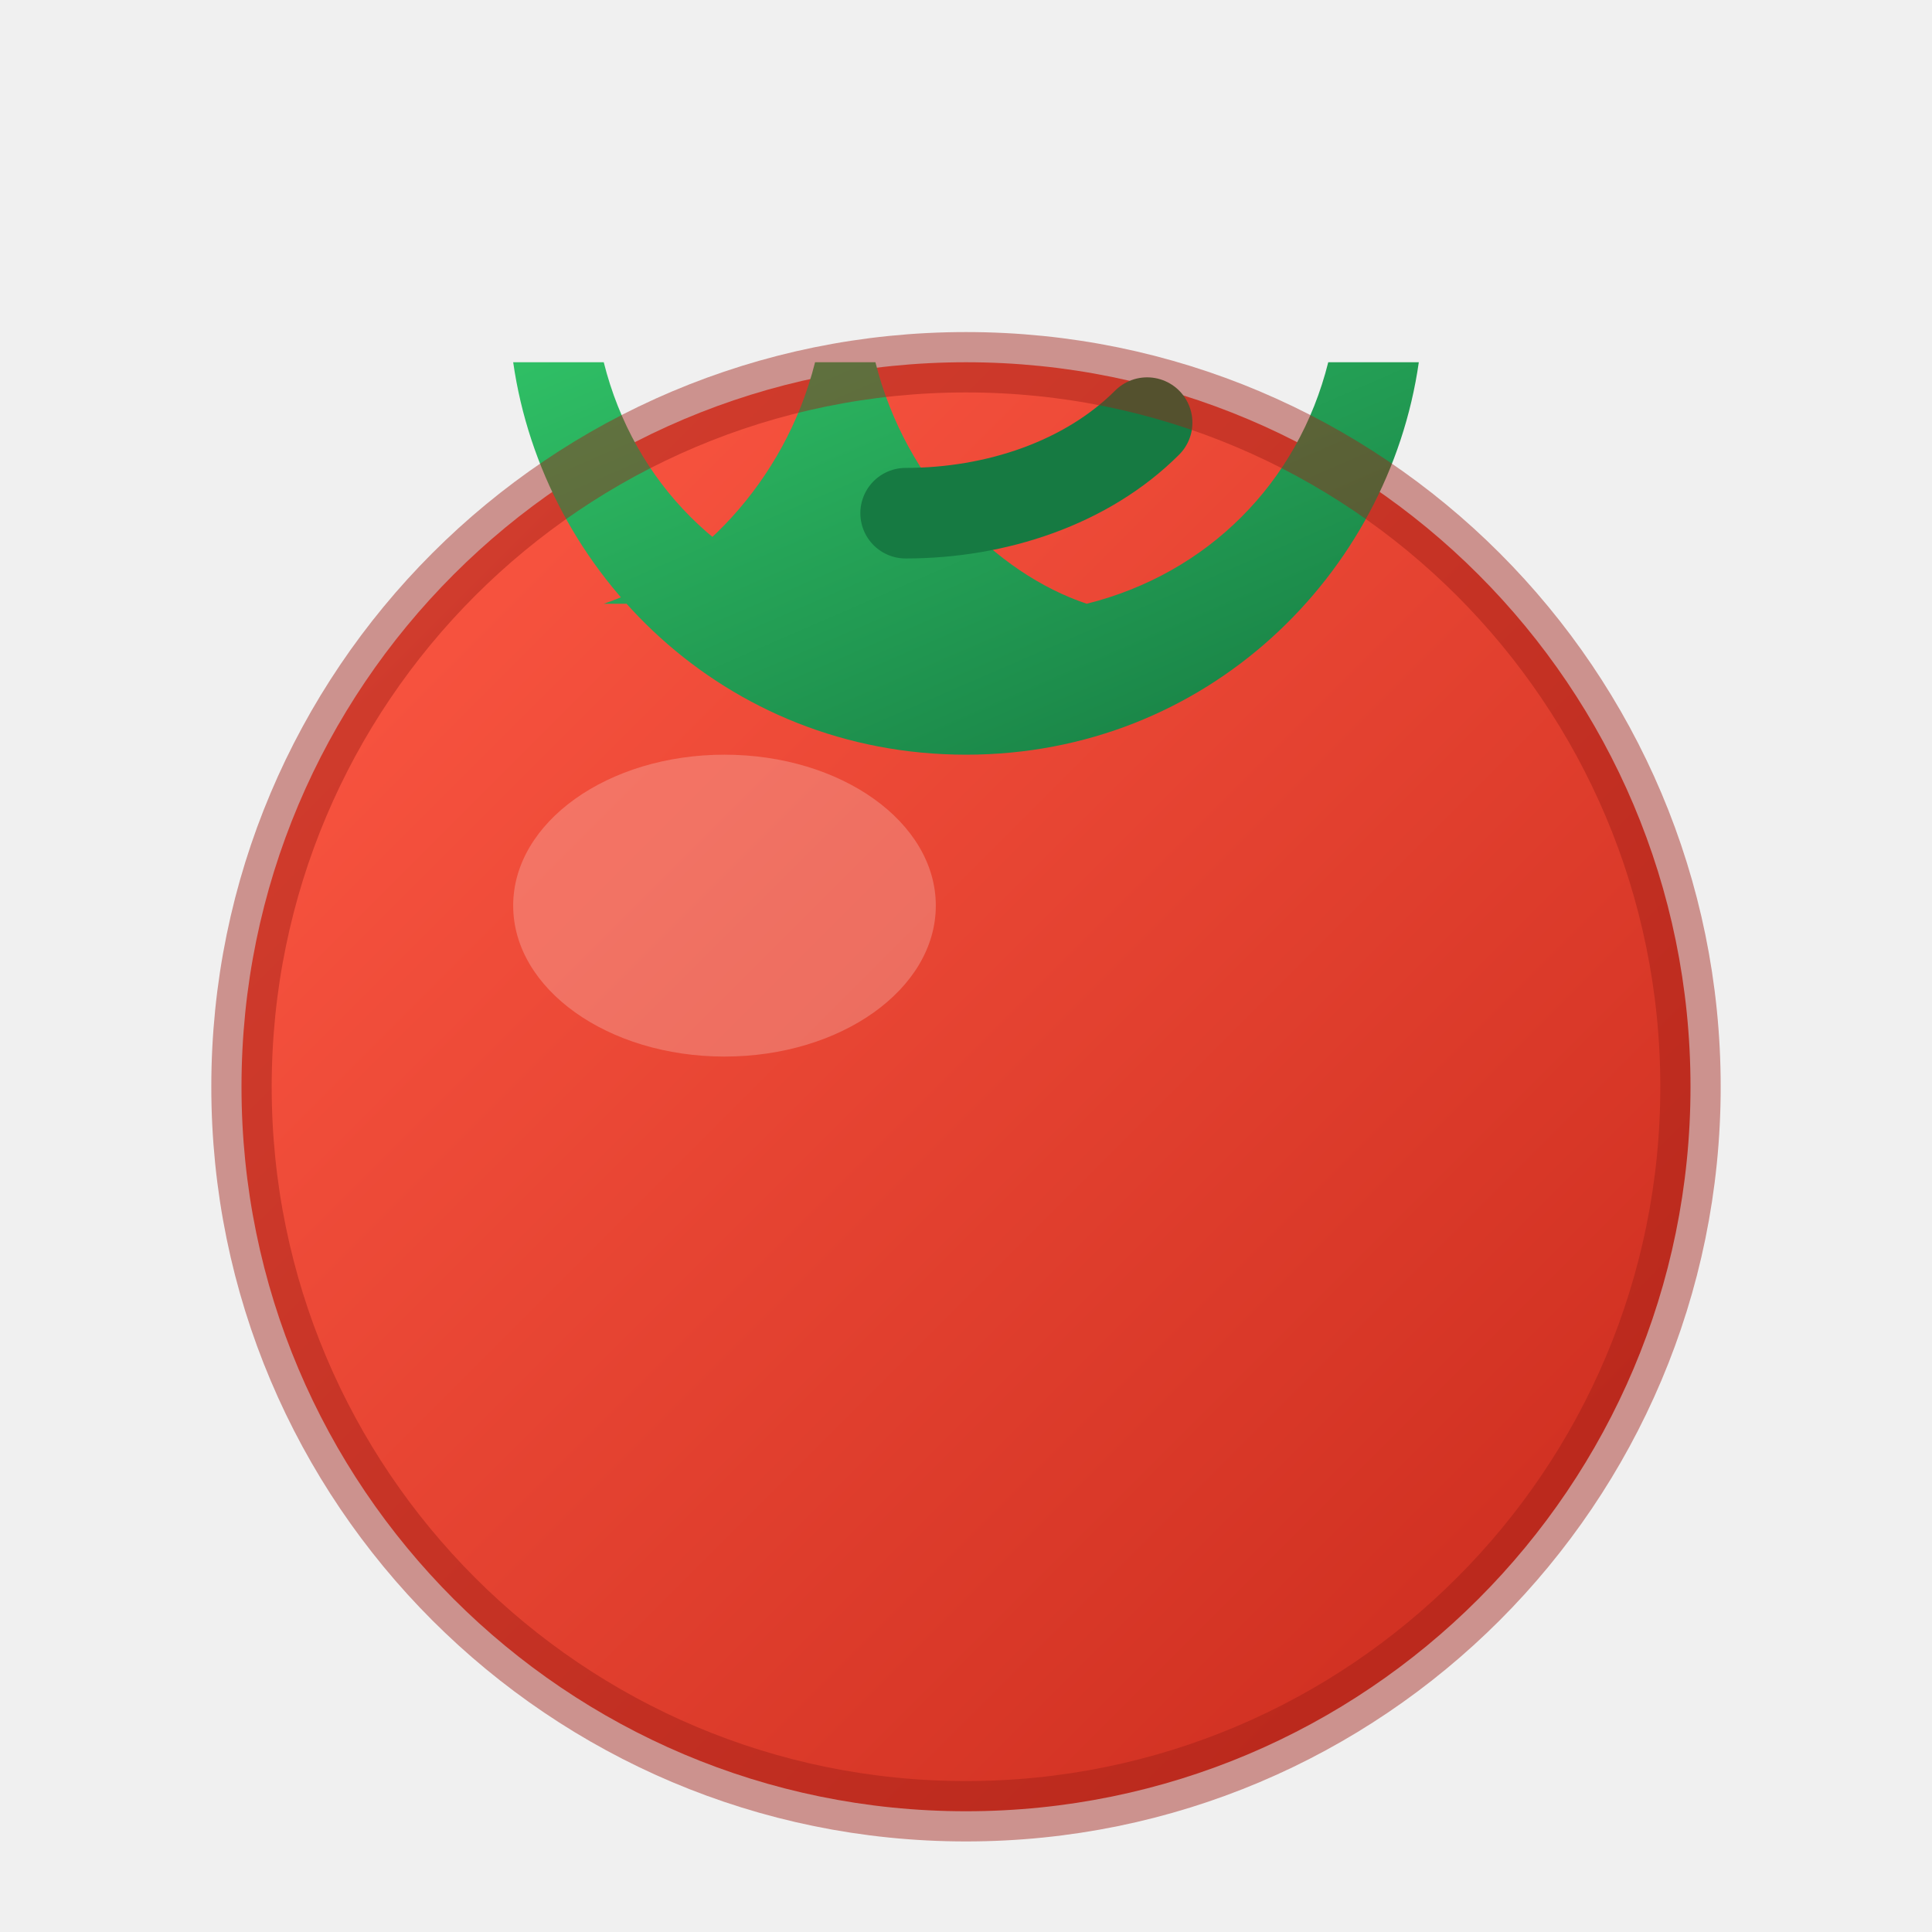
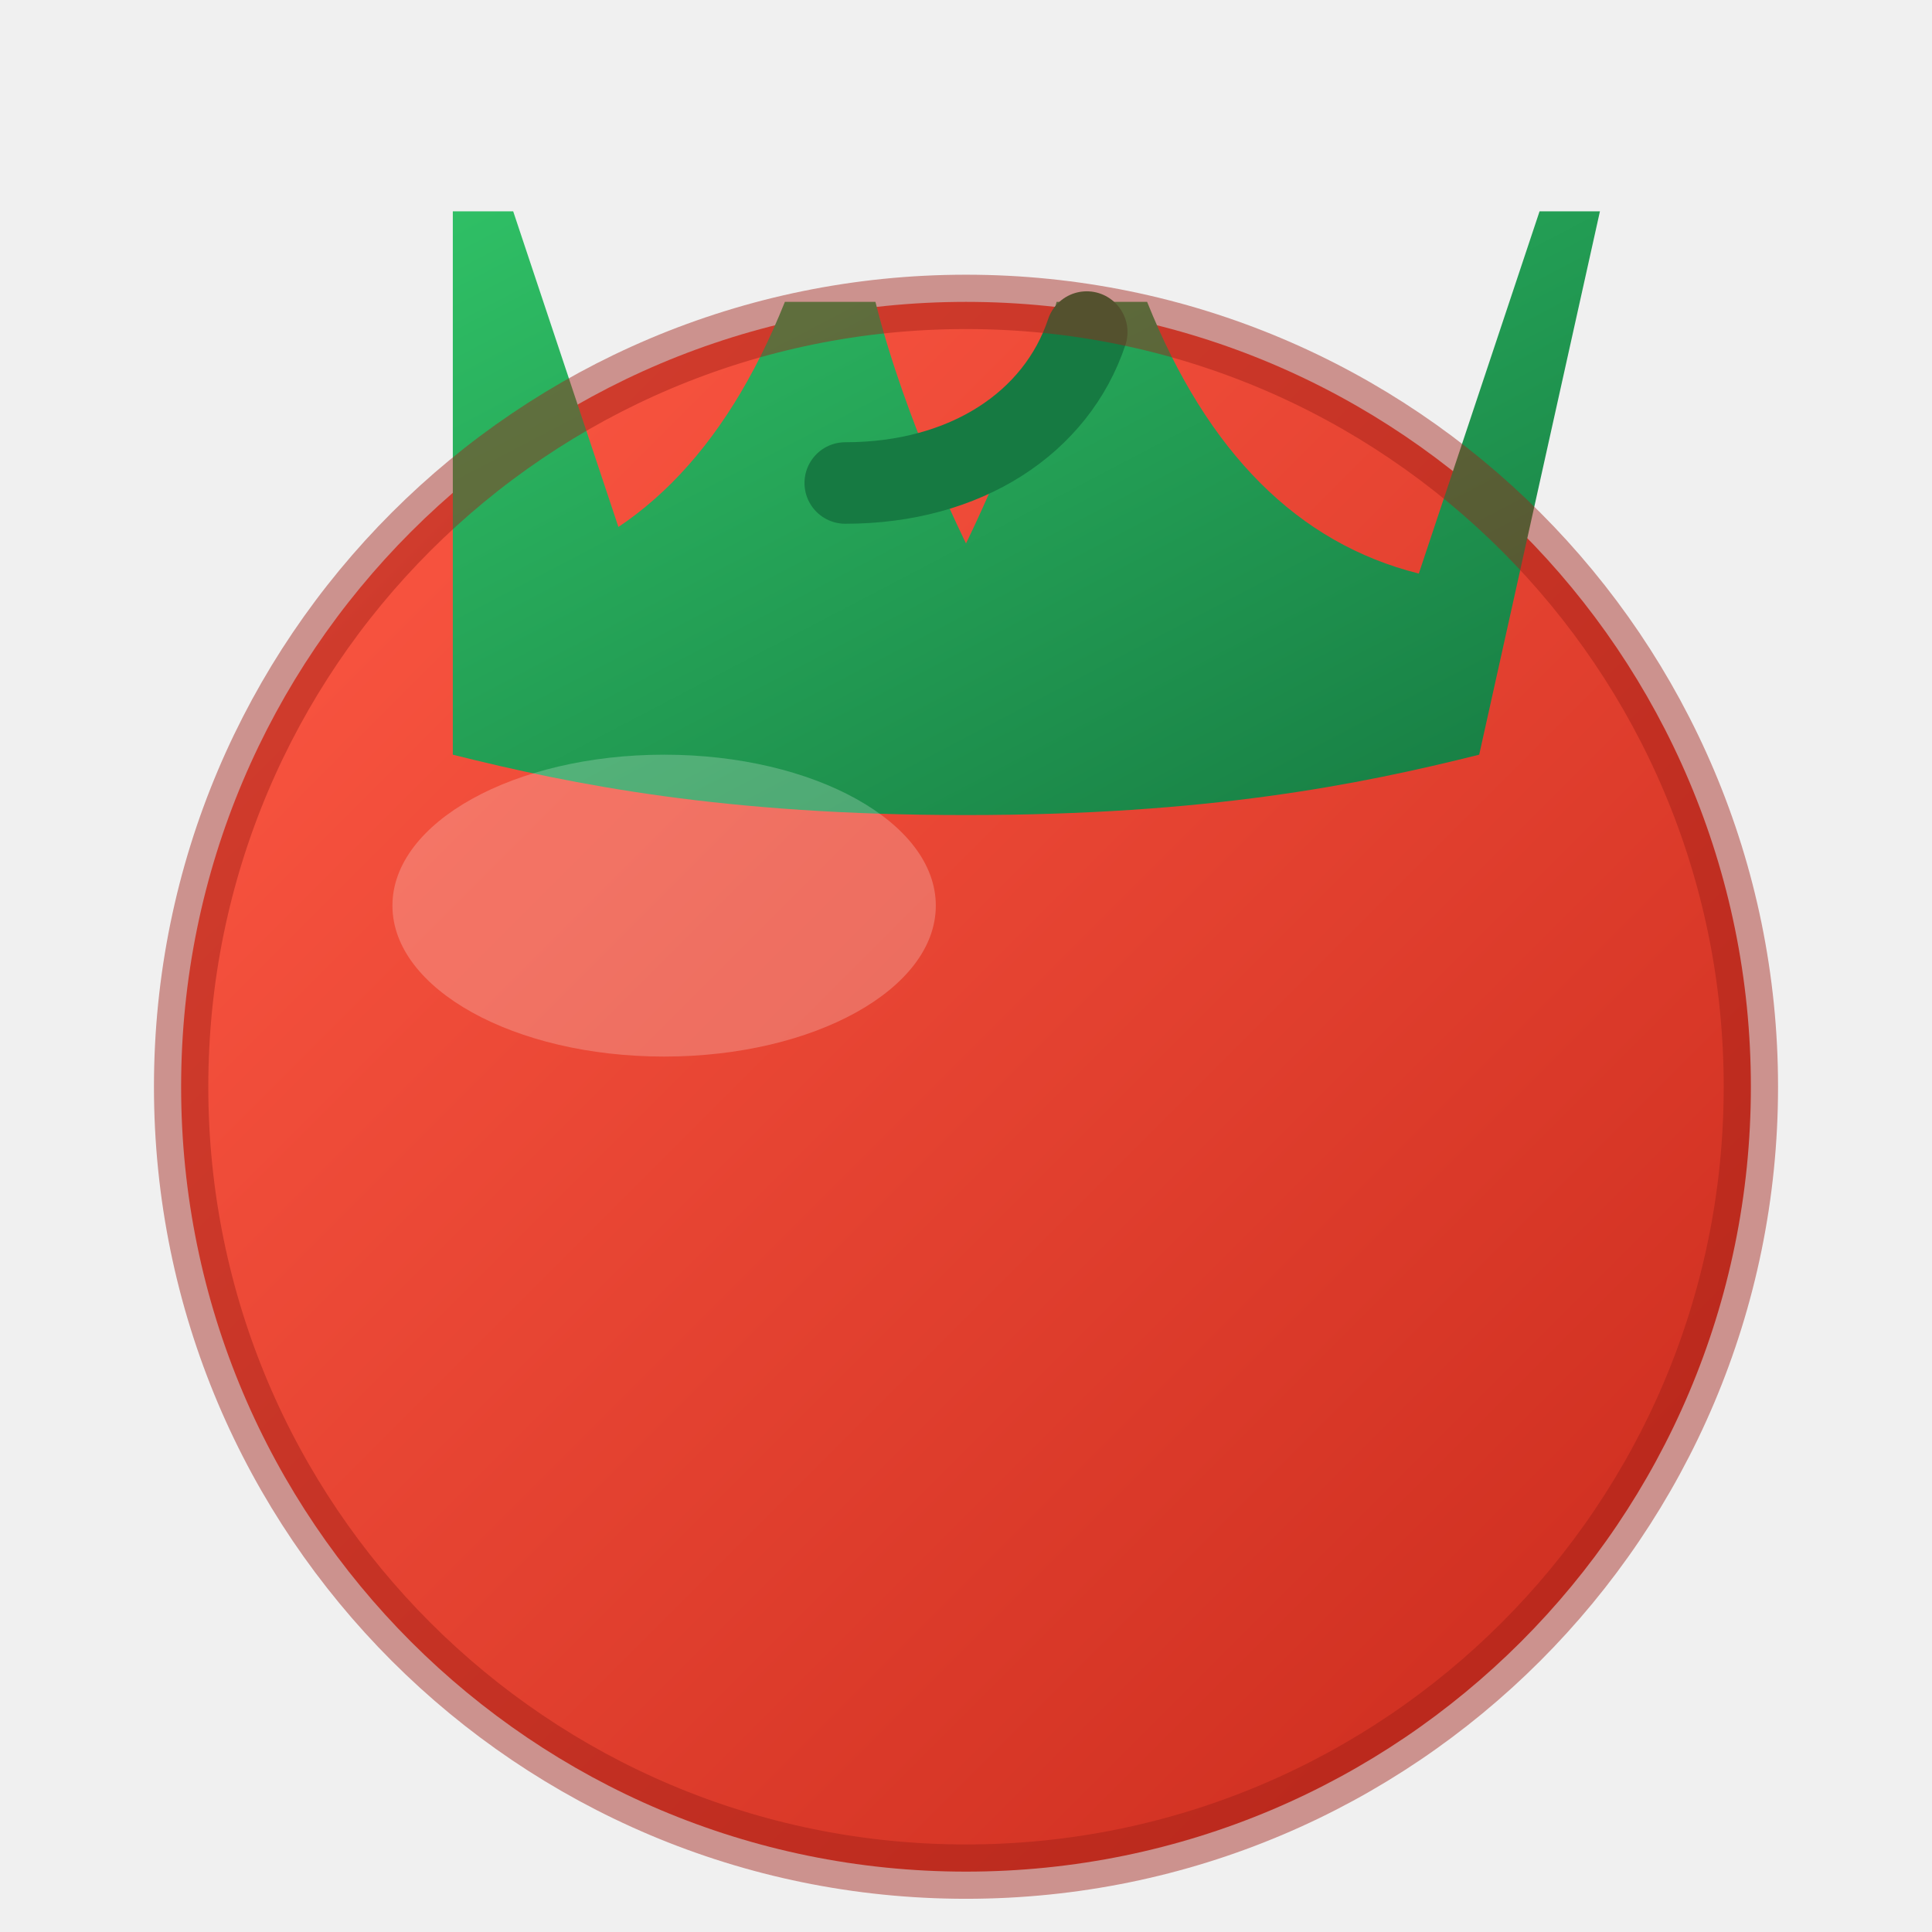
<svg xmlns="http://www.w3.org/2000/svg" viewBox="0 0 64 64" width="64" height="64" role="img" aria-label="Tomato logo favicon">
  <defs>
    <linearGradient id="tomatoFill" x1="0" y1="0" x2="1" y2="1">
      <stop offset="0" stop-color="#ff5a45" />
      <stop offset="1" stop-color="#c92a1c" />
    </linearGradient>
    <linearGradient id="leafFill" x1="0" y1="0" x2="1" y2="1">
      <stop offset="0" stop-color="#2fbf65" />
      <stop offset="1" stop-color="#167a42" />
    </linearGradient>
  </defs>
-   <circle cx="32" cy="36" r="24" fill="url(#tomatoFill)" />
-   <path d="M20 20c3-1 6-4 7-8h2c1 4 4 7 7 8c4-1 7-4 8-8h3c-1 7-7 13-15 13S18 19 17 12h3c1 4 4 7 8 8Z" fill="url(#leafFill)" />
-   <path d="M38 14c-2 2-5 3-8 3" stroke="#167a42" stroke-width="3" stroke-linecap="round" fill="none" />
-   <ellipse cx="24" cy="30" rx="7" ry="5" fill="#ffffff" opacity="0.22" />
-   <circle cx="32" cy="36" r="24" fill="none" stroke="#9f1f16" stroke-width="2" opacity="0.45" />
+   <circle cx="32" cy="36" r="26" fill="url(#tomatoFill)" />
+   <path d="M17 19c4-1 7-4 9-9h3c1 4 3 8 3 8s2-4 3-8h3c2 5 5 8 9 9l4-12h2l-4 18c-4 1-9 2-17 2s-13-1-17-2L15 7h2l4 12Z" fill="url(#leafFill)" />
+   <path d="M36 11c-1 3-4 5-8 5" stroke="#167a42" stroke-width="2.7" stroke-linecap="round" fill="none" />
+   <ellipse cx="22" cy="30" rx="9" ry="5" fill="#ffffff" opacity="0.22" />
+   <circle cx="32" cy="36" r="26" fill="none" stroke="#9f1f16" stroke-width="1.8" opacity="0.45" />
</svg>
